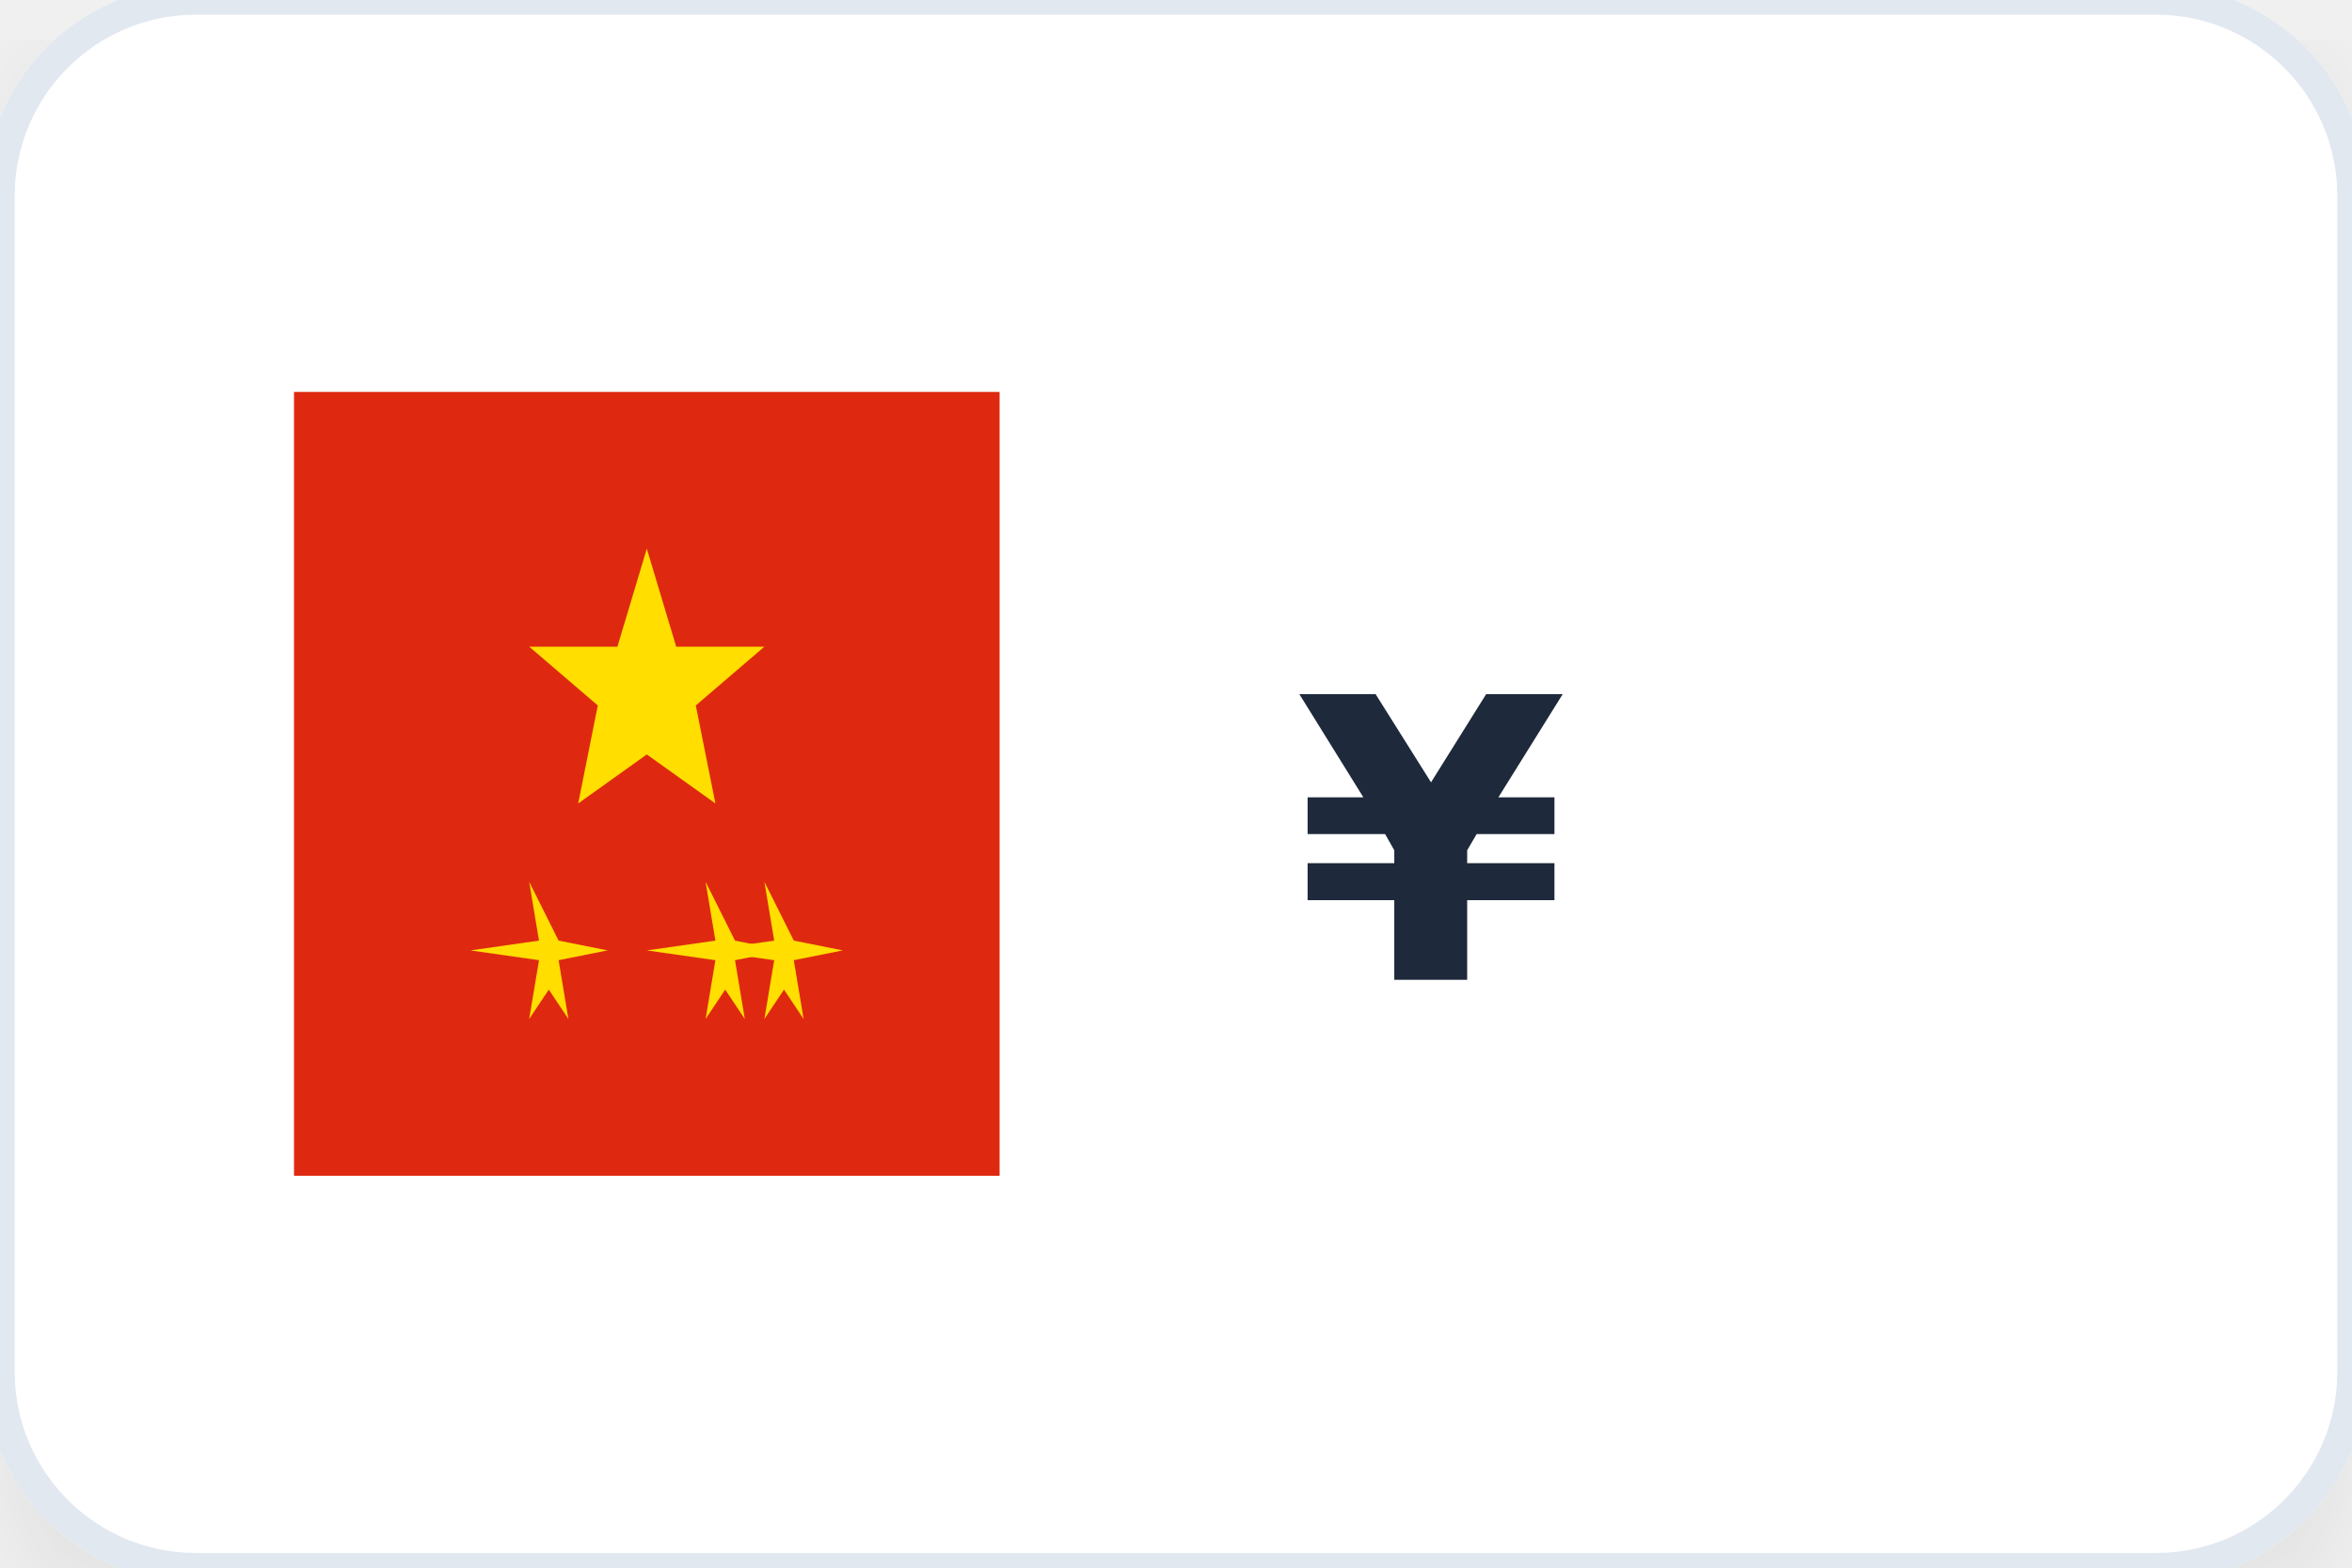
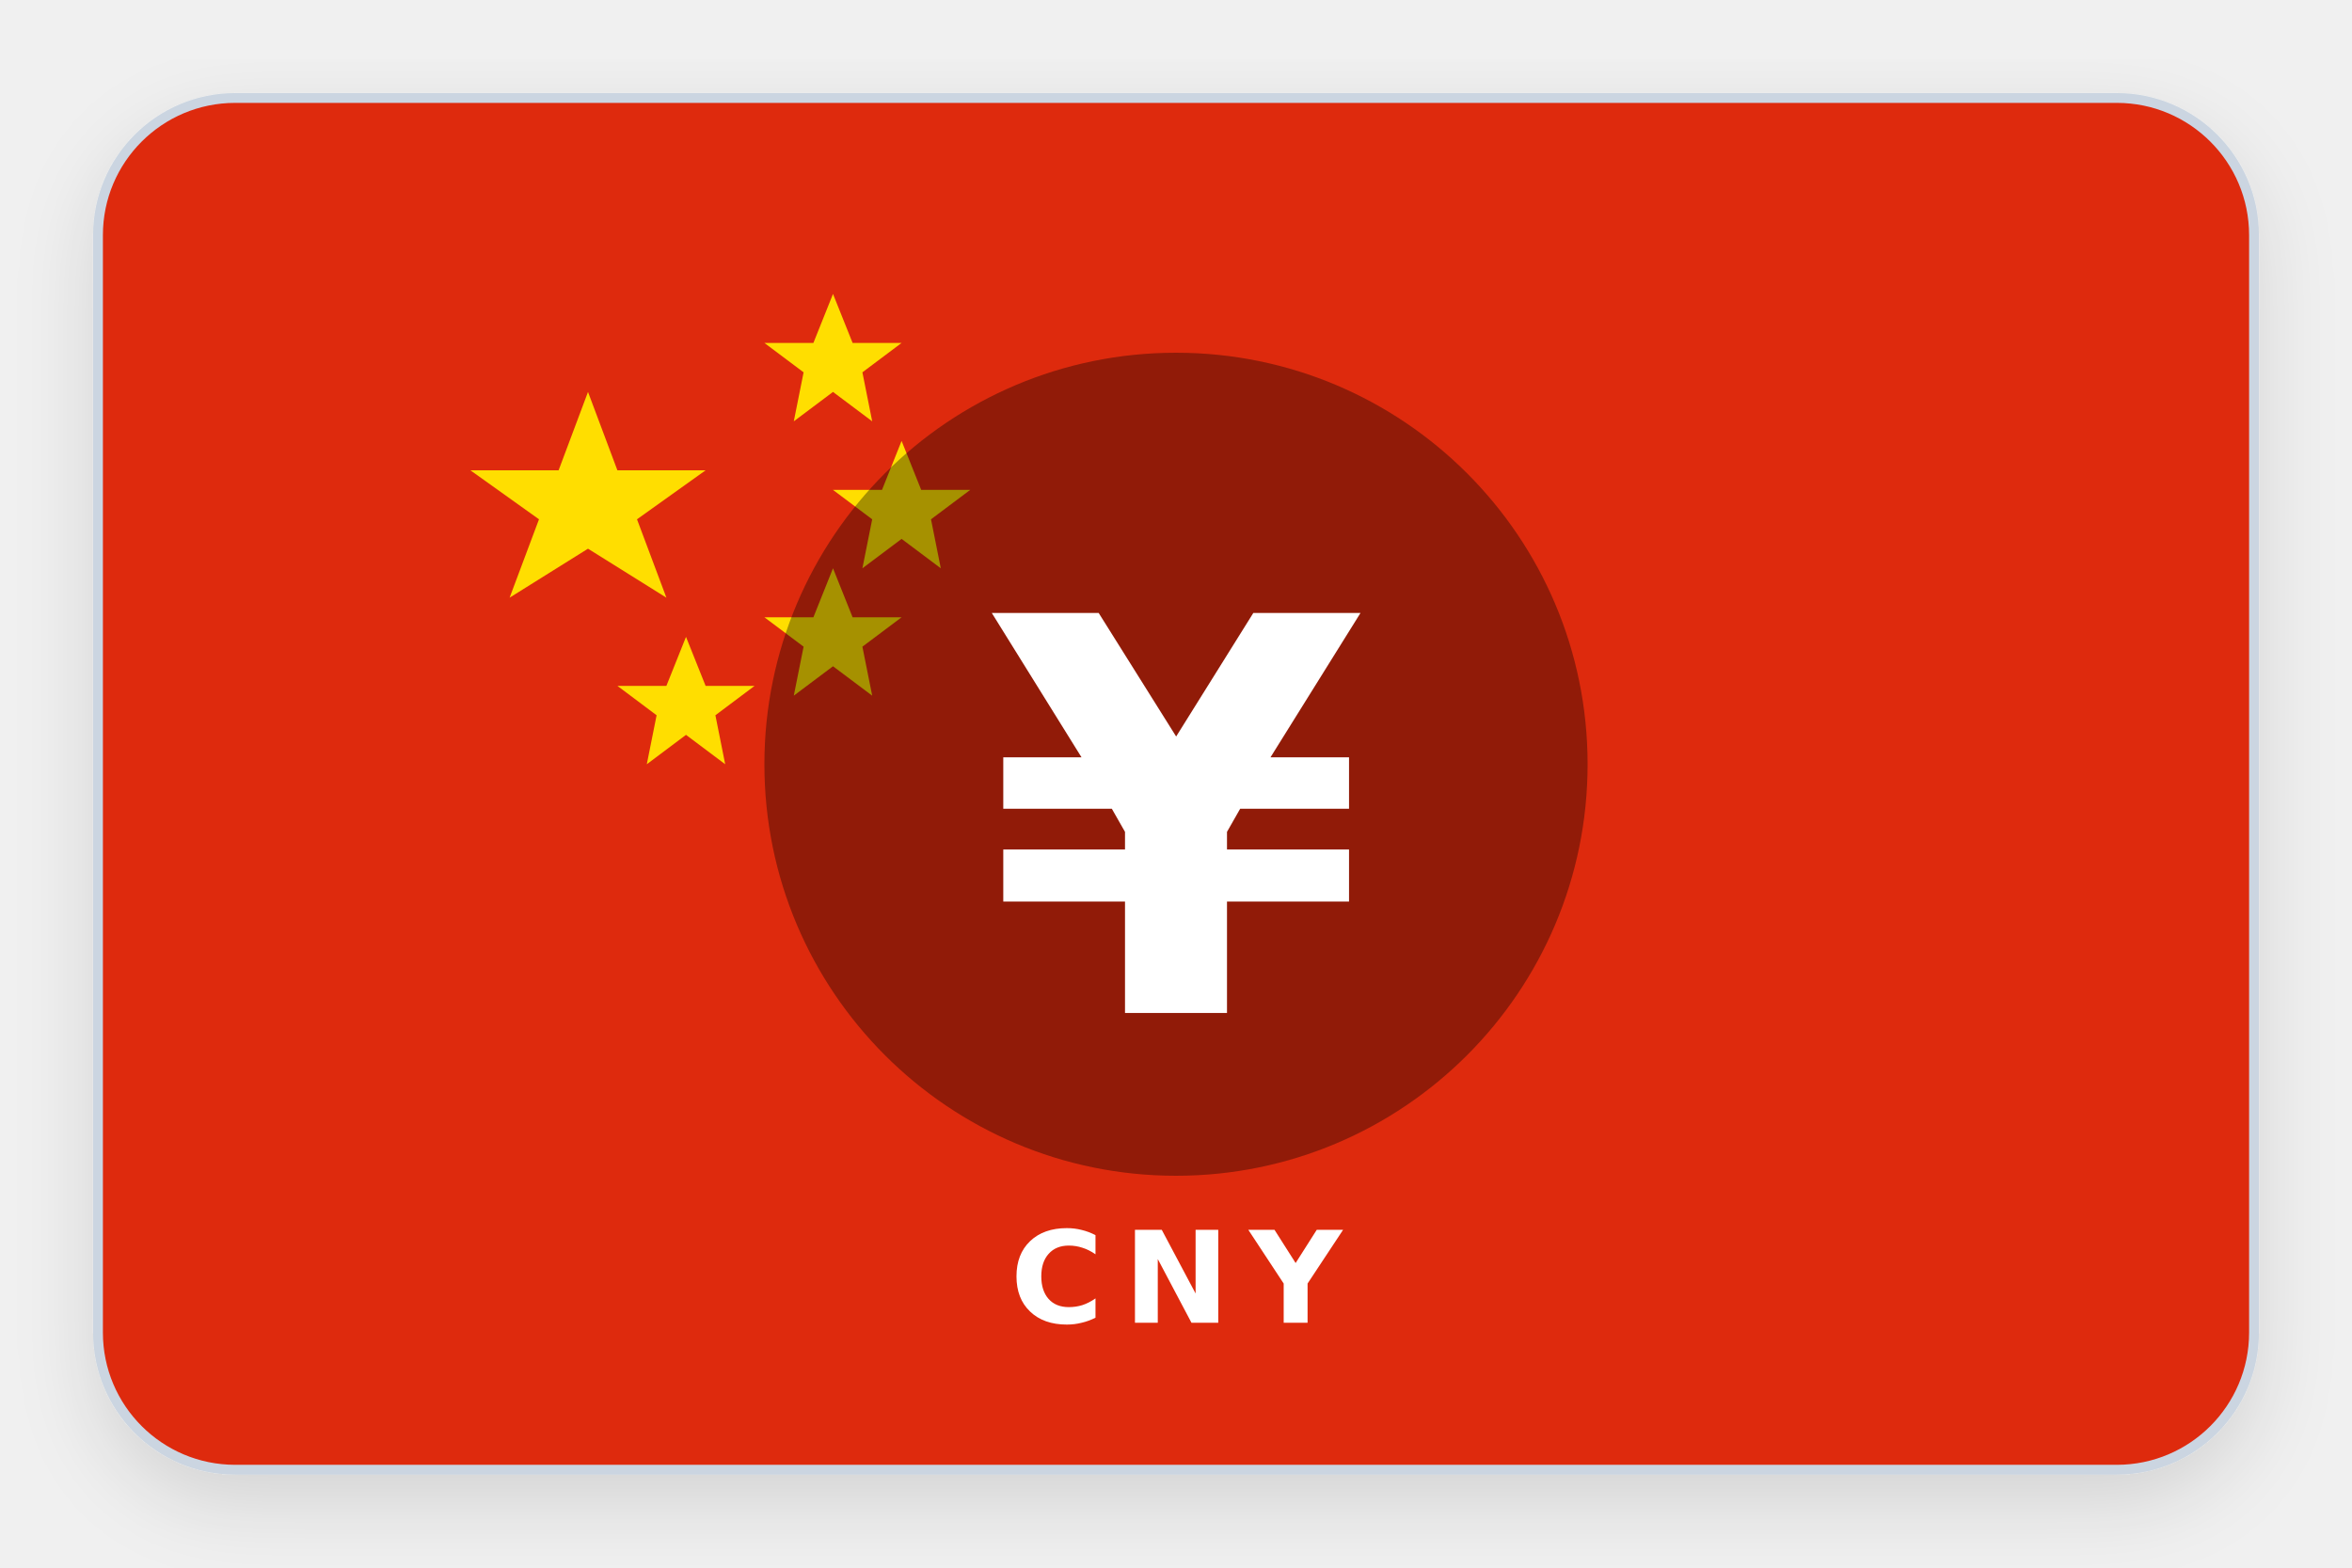
- <svg xmlns="http://www.w3.org/2000/svg" viewBox="0 0 120 80" width="120" height="80">
+ <svg xmlns="http://www.w3.org/2000/svg" viewBox="0 0 240 160" width="240" height="160">
  <defs>
    <filter id="shadow" x="-5%" y="-5%" width="120%" height="120%">
-       <feDropShadow dx="0" dy="2" stdDeviation="3" flood-opacity="0.08" />
+       <feDropShadow dx="0" dy="3" stdDeviation="4" flood-color="#000" flood-opacity="0.12" />
    </filter>
    <style>
-       .card { fill:#fff; stroke:#e2e8f0; stroke-width:1.5; rx:10; }
-       .symbol { font-family:'DejaVu Sans',Arial,sans-serif; font-size:20px; font-weight:bold; fill:#1e293b; text-anchor:middle; }
+       .label { font-family: 'DejaVu Sans', Arial, sans-serif; font-size: 13px; font-weight: 600; fill: #ffffff; text-anchor: middle; letter-spacing: 2px; }
+       .dark-circle { fill: #000000; fill-opacity: 0.35; }
+       .currency { font-family: 'DejaVu Sans', 'Segoe UI', Arial, sans-serif; font-size: 56px; font-weight: 900; fill: #ffffff; text-anchor: middle; dominant-baseline: central; }
    </style>
  </defs>
-   <rect width="120" height="80" rx="10" class="card" filter="url(#shadow)" />
-   <rect x="15" y="20" width="36" height="40" fill="#DE2910" />
-   <polygon points="33,28 34.5,33 39,33 35.5,36 36.5,41 33,38.5 29.5,41 30.5,36 27,33 31.5,33" fill="#FFDE00" />
-   <polygon points="27,45 27.5,48 24,48.5 27.5,49 27,52 28,50.5 29,52 28.5,49 31,48.5 28.5,48" fill="#FFDE00" />
-   <polygon points="36,45 36.5,48 33,48.5 36.5,49 36,52 37,50.5 38,52 37.5,49 40,48.5 37.5,48" fill="#FFDE00" />
-   <polygon points="39,45 39.5,48 36,48.5 39.5,49 39,52 40,50.5 41,52 40.5,49 43,48.5 40.5,48" fill="#FFDE00" />
-   <text x="73" y="50" class="symbol">¥</text>
+   <rect x="10" y="10" width="220" height="140" rx="14" fill="#DE2910" stroke="#cbd5e1" stroke-width="1" filter="url(#shadow)" />
+   <polygon points="60,40 63,48 72,48 65,53 68,61 60,56 52,61 55,53 48,48 57,48" fill="#FFDE00" />
+   <polygon points="85,30 87,35 92,35 88,38 89,43 85,40 81,43 82,38 78,35 83,35" fill="#FFDE00" />
+   <polygon points="92,45 94,50 99,50 95,53 96,58 92,55 88,58 89,53 85,50 90,50" fill="#FFDE00" />
+   <polygon points="85,58 87,63 92,63 88,66 89,71 85,68 81,71 82,66 78,63 83,63" fill="#FFDE00" />
+   <polygon points="70,65 72,70 77,70 73,73 74,78 70,75 66,78 67,73 63,70 68,70" fill="#FFDE00" />
+   <circle cx="120" cy="78" r="42" class="dark-circle" />
+   <text x="120" y="84" class="currency">¥</text>
+   <text x="120" y="135" class="label">CNY</text>
</svg>
